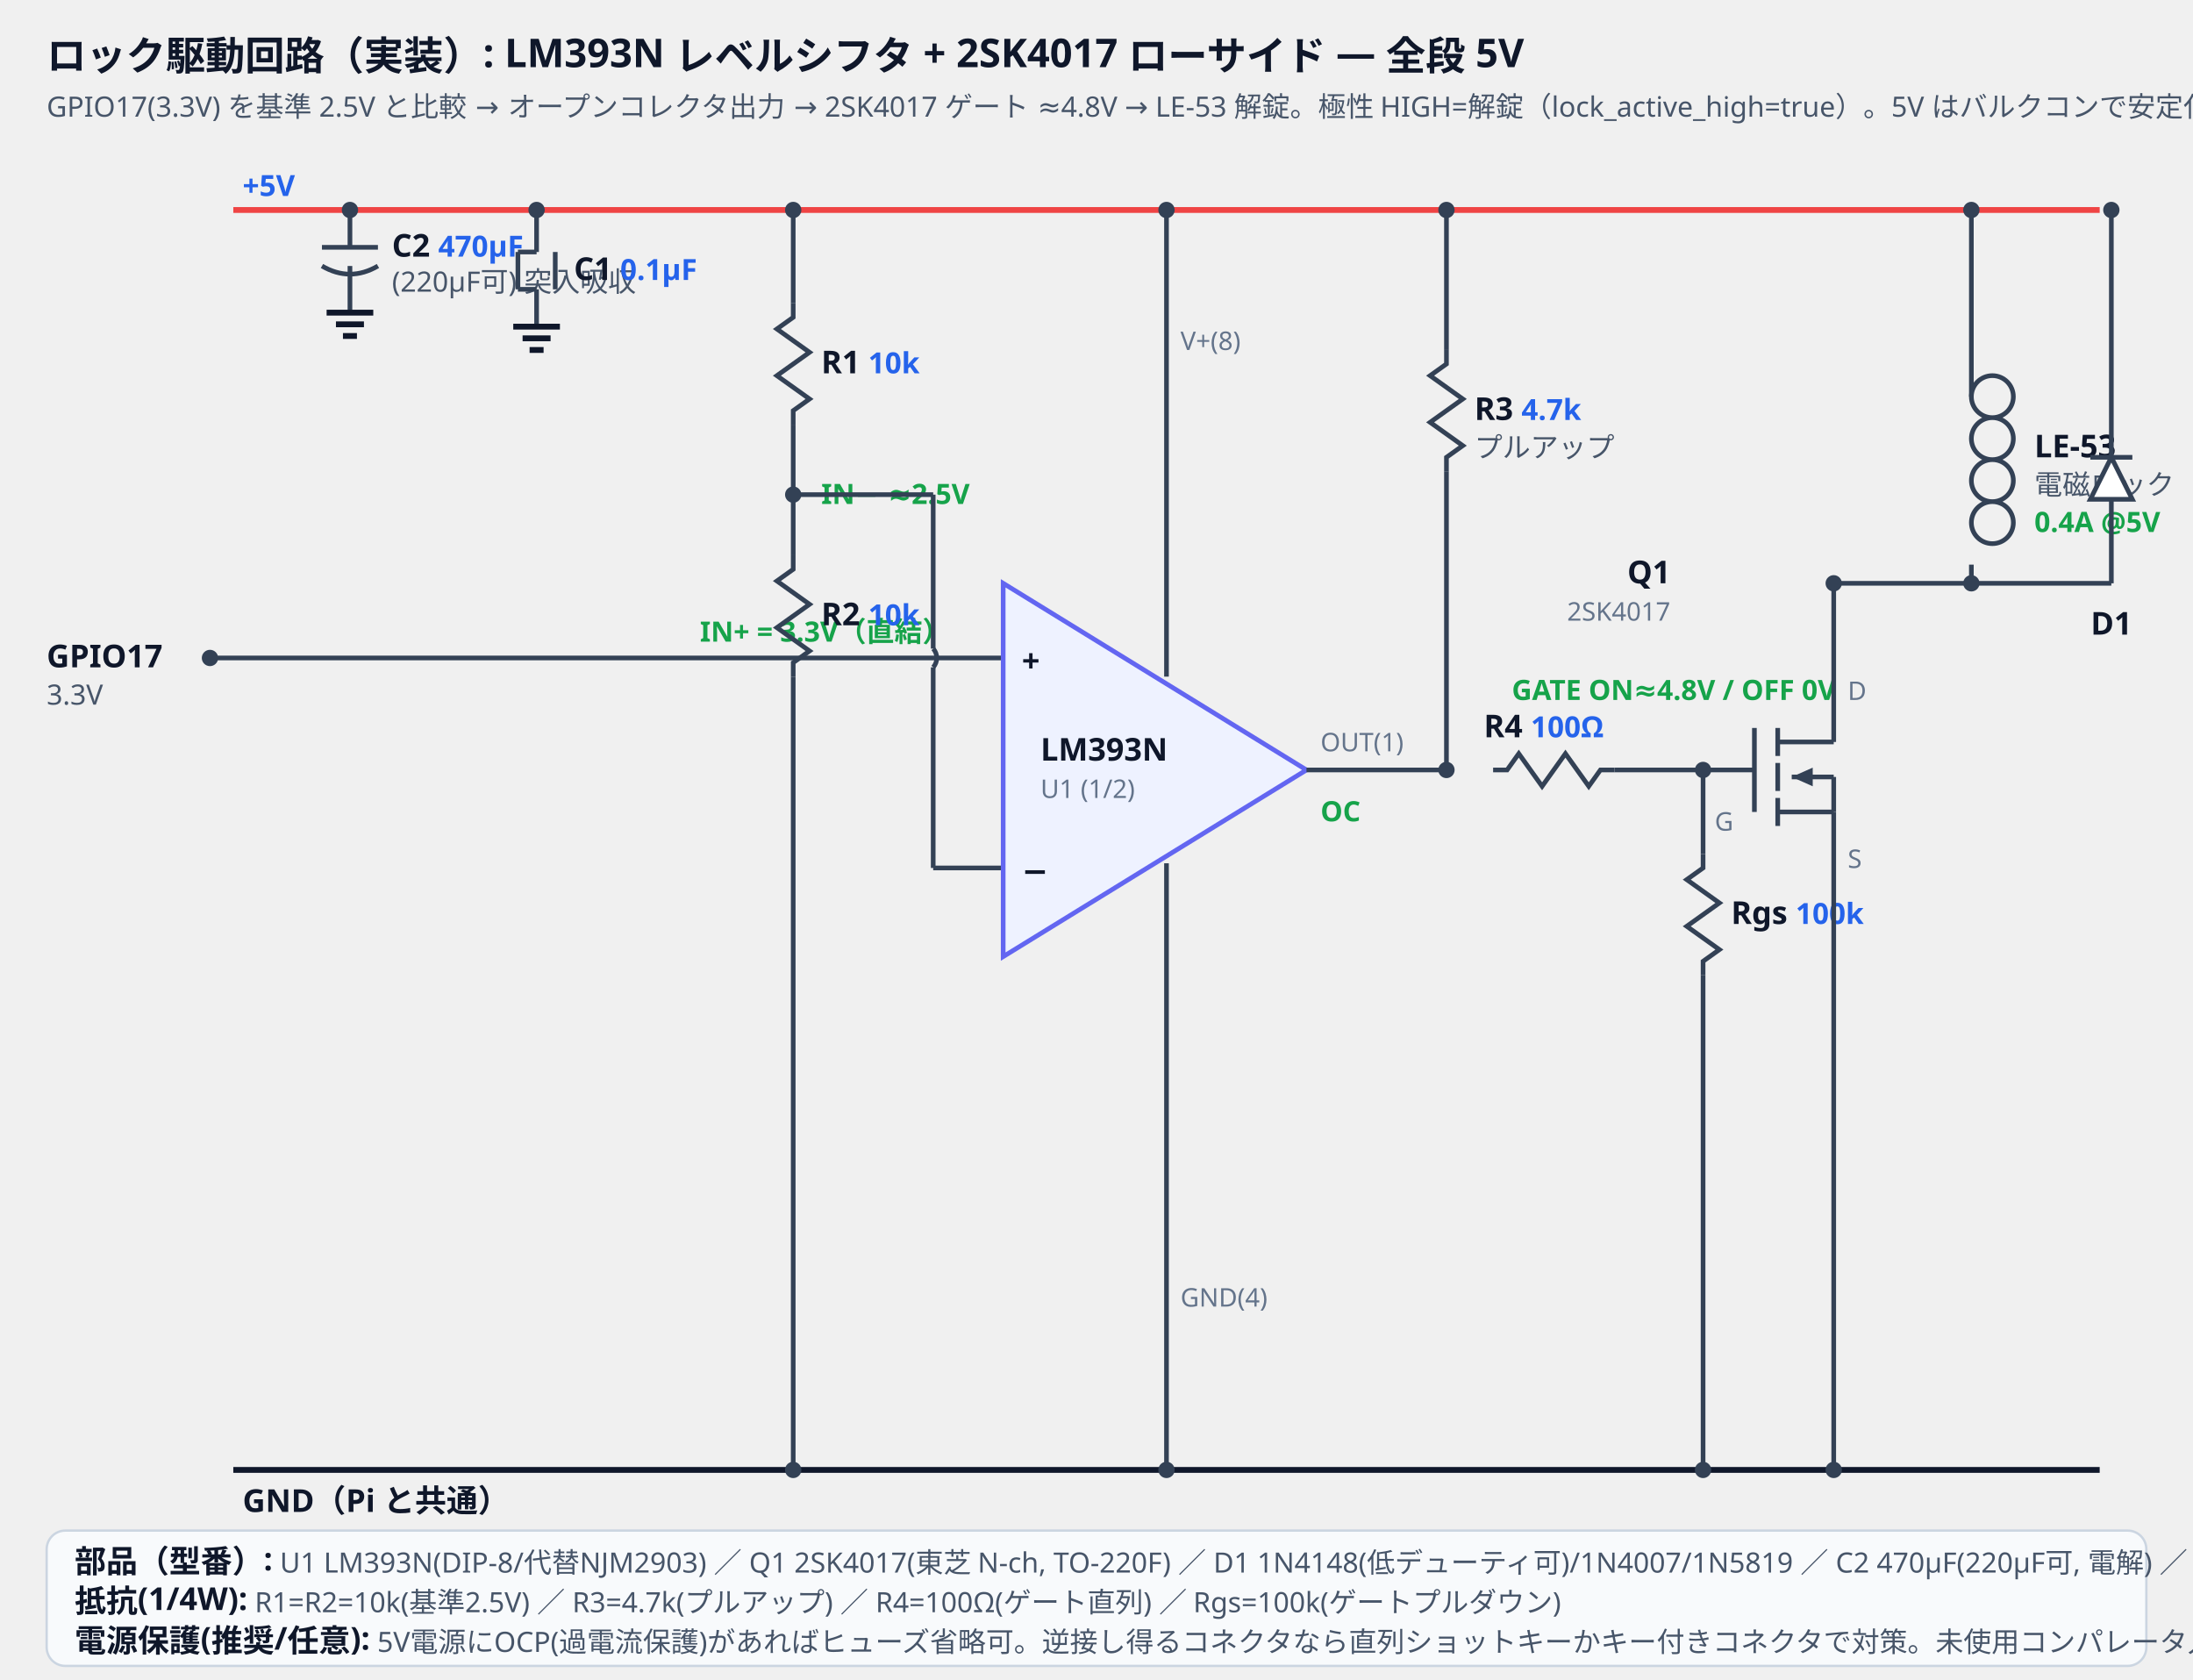
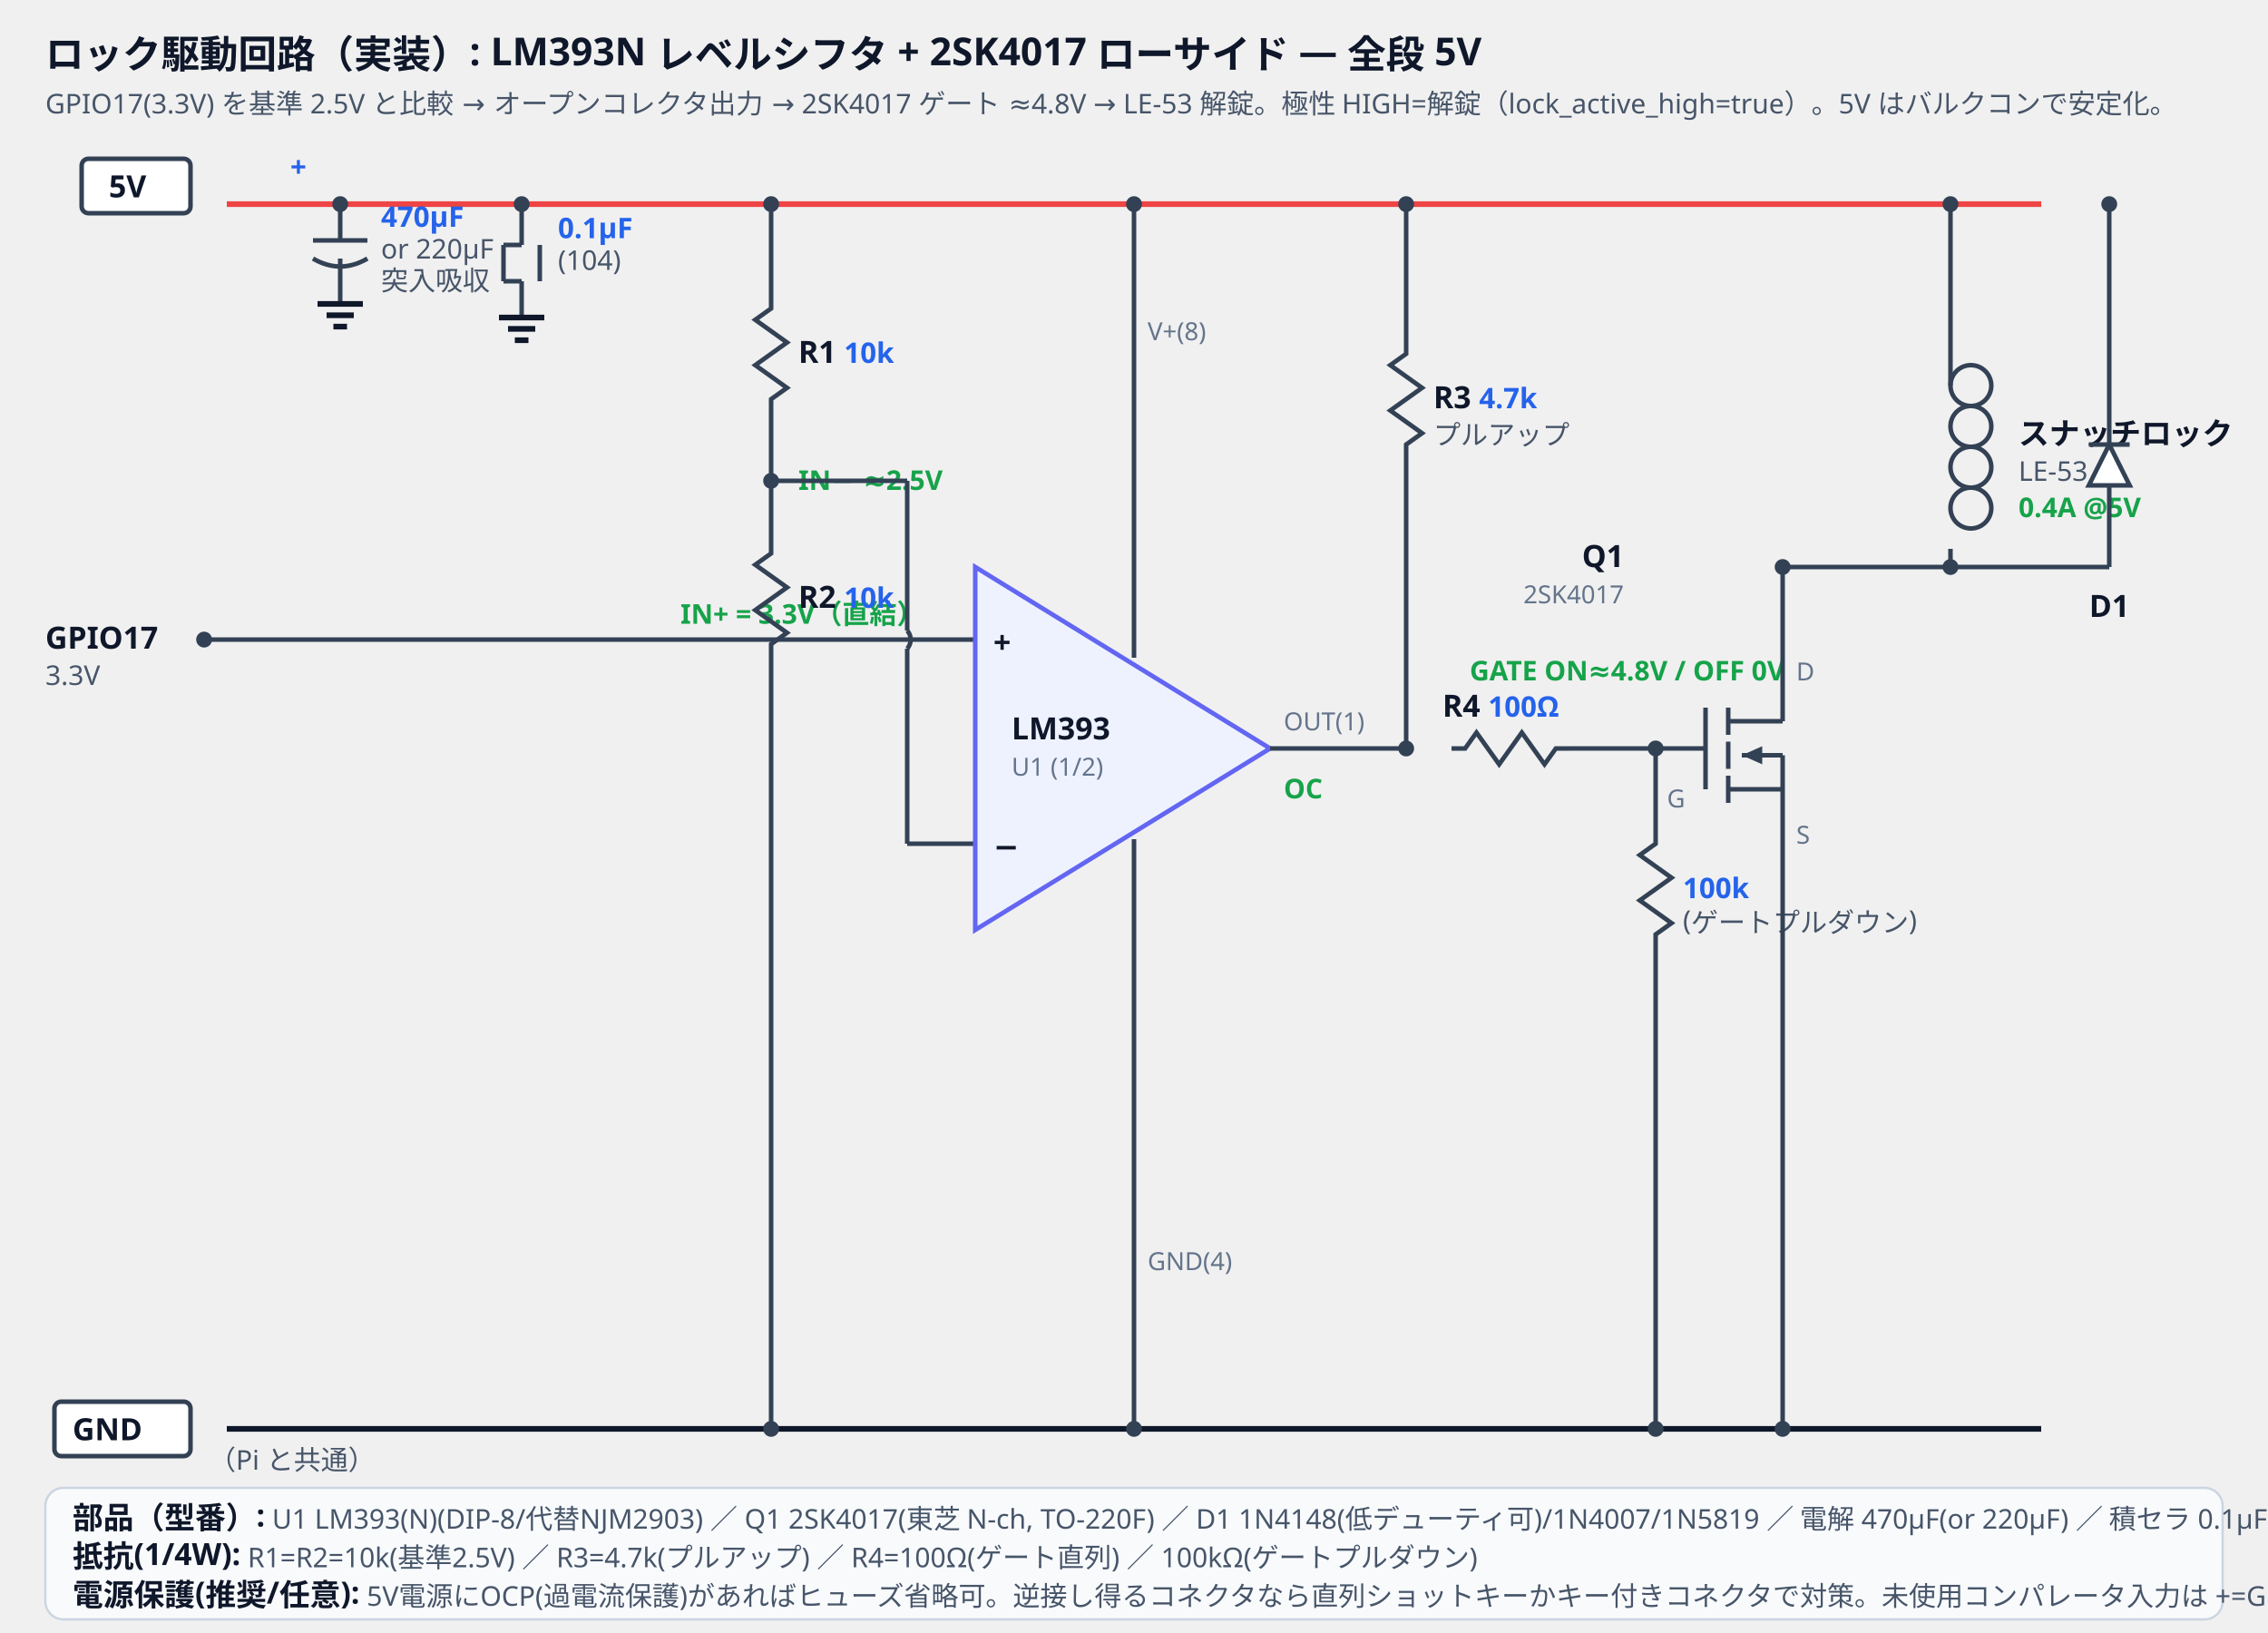
- <svg xmlns="http://www.w3.org/2000/svg" viewBox="0 0 940 720" font-family="system-ui,'Segoe UI',sans-serif">
+ <svg xmlns="http://www.w3.org/2000/svg" viewBox="0 0 1000 720" font-family="system-ui,'Segoe UI',sans-serif">
  <style>
    .wire{stroke:#334155;stroke-width:2;fill:none}
    .rail{stroke:#ef4444;stroke-width:2.5;fill:none}
    .gnd{stroke:#0f172a;stroke-width:2.5;fill:none}
    .comp{stroke:#334155;stroke-width:2;fill:none}
    .fillw{stroke:#334155;stroke-width:2;fill:#ffffff}
    .chip{fill:#eef2ff;stroke:#6366f1;stroke-width:2}
    .node{fill:#334155}
    .lbl{font-size:13.5px;font-weight:600;fill:#0f172a}
    .val{font-size:12.5px;font-weight:700;fill:#2563eb}
    .note{font-size:12px;fill:#475569}
    .vcall{font-size:12px;font-weight:700;fill:#16a34a}
    .title{font-size:17px;font-weight:700;fill:#0f172a}
    .pin{font-size:11px;fill:#64748b}
  </style>
  <text x="20" y="30" class="title">ロック駆動回路（実装）: LM393N レベルシフタ + 2SK4017 ローサイド ― 全段 5V</text>
  <text x="20" y="50" class="note">GPIO17(3.3V) を基準 2.5V と比較 → オープンコレクタ出力 → 2SK4017 ゲート ≈4.8V → LE-53 解錠。極性 HIGH=解錠（lock_active_high=true）。5V はバルクコンで安定化。</text>
  <line x1="100" y1="90" x2="900" y2="90" class="rail" />
-   <text x="104" y="84" class="val">+5V</text>
+   <rect x="36" y="70" width="48" height="24" rx="3" class="fillw" />
+   <text x="48" y="87" class="lbl">5V</text>
  <line x1="100" y1="630" x2="900" y2="630" class="gnd" />
-   <text x="104" y="648" class="lbl">GND（Pi と共通）</text>
+   <rect x="24" y="618" width="60" height="24" rx="3" class="fillw" />
+   <text x="32" y="635" class="lbl">GND</text>
+   <text x="92" y="648" class="note">（Pi と共通）</text>
  <line x1="150" y1="90" x2="150" y2="106" class="wire" />
  <circle cx="150" cy="90" r="3.5" class="node" />
  <line x1="138" y1="106" x2="162" y2="106" class="comp" stroke-width="2.5" />
  <path d="M138,114 q12,7 24,0" class="comp" />
  <line x1="150" y1="114" x2="150" y2="134" class="wire" />
  <line x1="140" y1="134" x2="160" y2="134" class="gnd" />
  <line x1="144" y1="139" x2="156" y2="139" class="gnd" />
  <line x1="147" y1="144" x2="153" y2="144" class="gnd" />
-   <text x="168" y="110" class="lbl">C2 <tspan class="val">470µF</tspan>
-   </text>
-   <text x="168" y="125" class="note">(220µF可) 突入吸収</text>
+   <text x="128" y="78" class="val" font-size="14">+</text>
+   <text x="168" y="100" class="val">470µF</text>
+   <text x="168" y="114" class="note">or 220µF</text>
+   <text x="168" y="128" class="note">突入吸収</text>
  <line x1="230" y1="90" x2="230" y2="108" class="wire" />
  <circle cx="230" cy="90" r="3.5" class="node" />
  <line x1="222" y1="108" x2="222" y2="124" class="comp" />
  <line x1="238" y1="108" x2="238" y2="124" class="comp" />
  <line x1="230" y1="108" x2="222" y2="108" class="wire" />
  <line x1="230" y1="124" x2="222" y2="124" class="wire" />
  <line x1="230" y1="124" x2="230" y2="140" class="wire" />
  <line x1="220" y1="140" x2="240" y2="140" class="gnd" />
  <line x1="224" y1="145" x2="236" y2="145" class="gnd" />
  <line x1="227" y1="150" x2="233" y2="150" class="gnd" />
-   <text x="246" y="120" class="lbl">C1 <tspan class="val">0.1µF</tspan>
-   </text>
+   <text x="246" y="105" class="val">0.1µF</text>
+   <text x="246" y="119" class="note">(104)</text>
  <text x="20" y="286" class="lbl">GPIO17</text>
  <text x="20" y="302" class="note">3.3V</text>
  <circle cx="90" cy="282" r="3.5" class="node" />
  <line x1="90" y1="282" x2="430" y2="282" class="wire" />
  <text x="300" y="275" class="vcall">IN+ = 3.3V（直結）</text>
  <line x1="340" y1="90" x2="340" y2="130" class="wire" />
  <circle cx="340" cy="90" r="3.5" class="node" />
  <polyline points="340,130 340,136 333,141 347,151 333,161 347,171 340,176 340,182" class="comp" />
  <text x="352" y="160" class="lbl">R1 <tspan class="val">10k</tspan>
  </text>
  <line x1="340" y1="182" x2="340" y2="212" class="wire" />
  <circle cx="340" cy="212" r="3.5" class="node" />
  <text x="352" y="216" class="vcall">IN− ≈2.5V</text>
  <polyline points="340,238 340,244 333,249 347,259 333,269 347,279 340,284 340,290" class="comp" />
  <text x="352" y="268" class="lbl">R2 <tspan class="val">10k</tspan>
  </text>
  <line x1="340" y1="212" x2="340" y2="238" class="wire" />
  <line x1="340" y1="290" x2="340" y2="630" class="wire" />
  <circle cx="340" cy="630" r="3.5" class="node" />
  <line x1="340" y1="212" x2="400" y2="212" class="wire" />
  <line x1="400" y1="212" x2="400" y2="278" class="wire" />
  <path d="M400,278 a6,6 0 0 1 0,8" class="wire" />
  <line x1="400" y1="286" x2="400" y2="372" class="wire" />
  <line x1="400" y1="372" x2="430" y2="372" class="wire" />
  <polygon points="430,250 430,410 560,330" class="chip" />
-   <text x="446" y="326" class="lbl" font-weight="700">LM393N</text>
+   <text x="446" y="326" class="lbl" font-weight="700">LM393</text>
  <text x="446" y="342" class="pin">U1 (1/2)</text>
  <text x="438" y="288" class="lbl" font-weight="700">+</text>
  <text x="438" y="378" class="lbl" font-weight="700">−</text>
  <line x1="500" y1="290" x2="500" y2="90" class="wire" />
  <circle cx="500" cy="90" r="3.5" class="node" />
  <text x="506" y="150" class="pin">V+(8)</text>
  <line x1="500" y1="370" x2="500" y2="630" class="wire" />
  <circle cx="500" cy="630" r="3.5" class="node" />
  <text x="506" y="560" class="pin">GND(4)</text>
  <line x1="560" y1="330" x2="620" y2="330" class="wire" />
  <circle cx="620" cy="330" r="3.5" class="node" />
  <text x="566" y="322" class="pin">OUT(1)</text>
  <text x="566" y="352" class="vcall">OC</text>
  <line x1="620" y1="90" x2="620" y2="150" class="wire" />
  <circle cx="620" cy="90" r="3.5" class="node" />
  <polyline points="620,150 620,156 613,161 627,171 613,181 627,191 620,196 620,202" class="comp" />
  <text x="632" y="180" class="lbl">R3 <tspan class="val">4.7k</tspan>
  </text>
  <text x="632" y="196" class="note">プルアップ</text>
  <line x1="620" y1="202" x2="620" y2="330" class="wire" />
  <polyline points="640,330 646,330 651,323 661,337 671,323 681,337 686,330 692,330" class="comp" />
  <text x="636" y="316" class="lbl">R4 <tspan class="val">100Ω</tspan>
  </text>
  <line x1="692" y1="330" x2="730" y2="330" class="wire" />
  <circle cx="730" cy="330" r="3.5" class="node" />
  <text x="648" y="300" class="vcall">GATE ON≈4.8V / OFF 0V</text>
  <line x1="730" y1="330" x2="730" y2="366" class="wire" />
  <polyline points="730,366 730,372 723,377 737,387 723,397 737,407 730,412 730,418" class="comp" />
-   <text x="742" y="396" class="lbl">Rgs <tspan class="val">100k</tspan>
-   </text>
+   <text x="742" y="396" class="val">100k</text>
+   <text x="742" y="410" class="note">(ゲートプルダウン)</text>
  <line x1="730" y1="418" x2="730" y2="630" class="wire" />
  <circle cx="730" cy="630" r="3.5" class="node" />
  <line x1="730" y1="330" x2="752" y2="330" class="wire" />
  <line x1="752" y1="312" x2="752" y2="348" class="comp" />
  <line x1="762" y1="312" x2="762" y2="324" class="comp" />
  <line x1="762" y1="327" x2="762" y2="339" class="comp" />
  <line x1="762" y1="342" x2="762" y2="354" class="comp" />
  <line x1="762" y1="318" x2="786" y2="318" class="wire" />
  <line x1="786" y1="318" x2="786" y2="250" class="wire" />
  <circle cx="786" cy="250" r="3.5" class="node" />
  <line x1="762" y1="348" x2="786" y2="348" class="wire" />
  <line x1="786" y1="348" x2="786" y2="630" class="wire" />
  <circle cx="786" cy="630" r="3.5" class="node" />
  <line x1="786" y1="333" x2="786" y2="348" class="wire" />
  <line x1="786" y1="333" x2="768" y2="333" class="wire" />
  <polygon points="768,333 777,329 777,337" class="node" />
  <text x="792" y="300" class="pin">D</text>
  <text x="792" y="372" class="pin">S</text>
  <text x="735" y="356" class="pin">G</text>
  <text x="716" y="250" class="lbl" text-anchor="end">Q1</text>
  <text x="716" y="266" class="pin" text-anchor="end">2SK4017</text>
-   <line x1="786" y1="250" x2="845" y2="250" class="wire" />
-   <circle cx="845" cy="250" r="3.5" class="node" />
-   <line x1="845" y1="90" x2="845" y2="170" class="wire" />
-   <circle cx="845" cy="90" r="3.5" class="node" />
-   <path d="M845,170 a9,9 0 0 1 18,0 a9,9 0 0 1 -18,0 M845,188 a9,9 0 0 1 18,0 a9,9 0 0 1 -18,0 M845,206 a9,9 0 0 1 18,0 a9,9 0 0 1 -18,0 M845,224 a9,9 0 0 1 18,0 a9,9 0 0 1 -18,0" class="comp" />
-   <line x1="845" y1="242" x2="845" y2="250" class="wire" />
-   <text x="872" y="196" class="lbl">LE-53</text>
-   <text x="872" y="212" class="note">電磁ロック</text>
-   <text x="872" y="228" class="vcall">0.4A @5V</text>
-   <line x1="845" y1="250" x2="905" y2="250" class="wire" />
-   <line x1="905" y1="250" x2="905" y2="214" class="wire" />
-   <polygon points="896,214 914,214 905,196" class="fillw" />
-   <line x1="896" y1="196" x2="914" y2="196" class="comp" stroke-width="2.5" />
-   <line x1="905" y1="196" x2="905" y2="90" class="wire" />
-   <circle cx="905" cy="90" r="3.5" class="node" />
-   <text x="905" y="272" class="lbl" text-anchor="middle">D1</text>
-   <rect x="20" y="656" width="900" height="58" rx="8" fill="#f8fafc" stroke="#cbd5e1" />
+   <line x1="786" y1="250" x2="860" y2="250" class="wire" />
+   <circle cx="860" cy="250" r="3.5" class="node" />
+   <line x1="860" y1="90" x2="860" y2="170" class="wire" />
+   <circle cx="860" cy="90" r="3.5" class="node" />
+   <path d="M860,170 a9,9 0 0 1 18,0 a9,9 0 0 1 -18,0 M860,188 a9,9 0 0 1 18,0 a9,9 0 0 1 -18,0 M860,206 a9,9 0 0 1 18,0 a9,9 0 0 1 -18,0 M860,224 a9,9 0 0 1 18,0 a9,9 0 0 1 -18,0" class="comp" />
+   <line x1="860" y1="242" x2="860" y2="250" class="wire" />
+   <text x="890" y="196" class="lbl">スナッチロック</text>
+   <text x="890" y="212" class="note">LE-53</text>
+   <text x="890" y="228" class="vcall">0.4A @5V</text>
+   <line x1="860" y1="250" x2="930" y2="250" class="wire" />
+   <line x1="930" y1="250" x2="930" y2="214" class="wire" />
+   <polygon points="921,214 939,214 930,196" class="fillw" />
+   <line x1="921" y1="196" x2="939" y2="196" class="comp" stroke-width="2.5" />
+   <line x1="930" y1="196" x2="930" y2="90" class="wire" />
+   <circle cx="930" cy="90" r="3.5" class="node" />
+   <text x="930" y="272" class="lbl" text-anchor="middle">D1</text>
+   <rect x="20" y="656" width="960" height="58" rx="8" fill="#f8fafc" stroke="#cbd5e1" />
  <text x="32" y="674" class="note">
-     <tspan class="lbl">部品（型番）:</tspan> U1 LM393N(DIP-8/代替NJM2903) ／ Q1 2SK4017(東芝 N-ch, TO-220F) ／ D1 1N4148(低デューティ可)/1N4007/1N5819 ／ C2 470µF(220µF可, 電解) ／ C1 0.1µF 積セラ</text>
+     <tspan class="lbl">部品（型番）:</tspan> U1 LM393(N)(DIP-8/代替NJM2903) ／ Q1 2SK4017(東芝 N-ch, TO-220F) ／ D1 1N4148(低デューティ可)/1N4007/1N5819 ／ 電解 470µF(or 220µF) ／ 積セラ 0.1µF(104)</text>
  <text x="32" y="691" class="note">
-     <tspan class="lbl">抵抗(1/4W):</tspan> R1=R2=10k(基準2.5V) ／ R3=4.7k(プルアップ) ／ R4=100Ω(ゲート直列) ／ Rgs=100k(ゲートプルダウン)</text>
+     <tspan class="lbl">抵抗(1/4W):</tspan> R1=R2=10k(基準2.5V) ／ R3=4.7k(プルアップ) ／ R4=100Ω(ゲート直列) ／ 100kΩ(ゲートプルダウン)</text>
  <text x="32" y="708" class="note">
    <tspan class="lbl">電源保護(推奨/任意):</tspan> 5V電源にOCP(過電流保護)があればヒューズ省略可。逆接し得るコネクタなら直列ショットキーかキー付きコネクタで対策。未使用コンパレータ入力は +=GND/−=+5V 固定。施錠検知は cam_switch_sense.svg。</text>
</svg>
